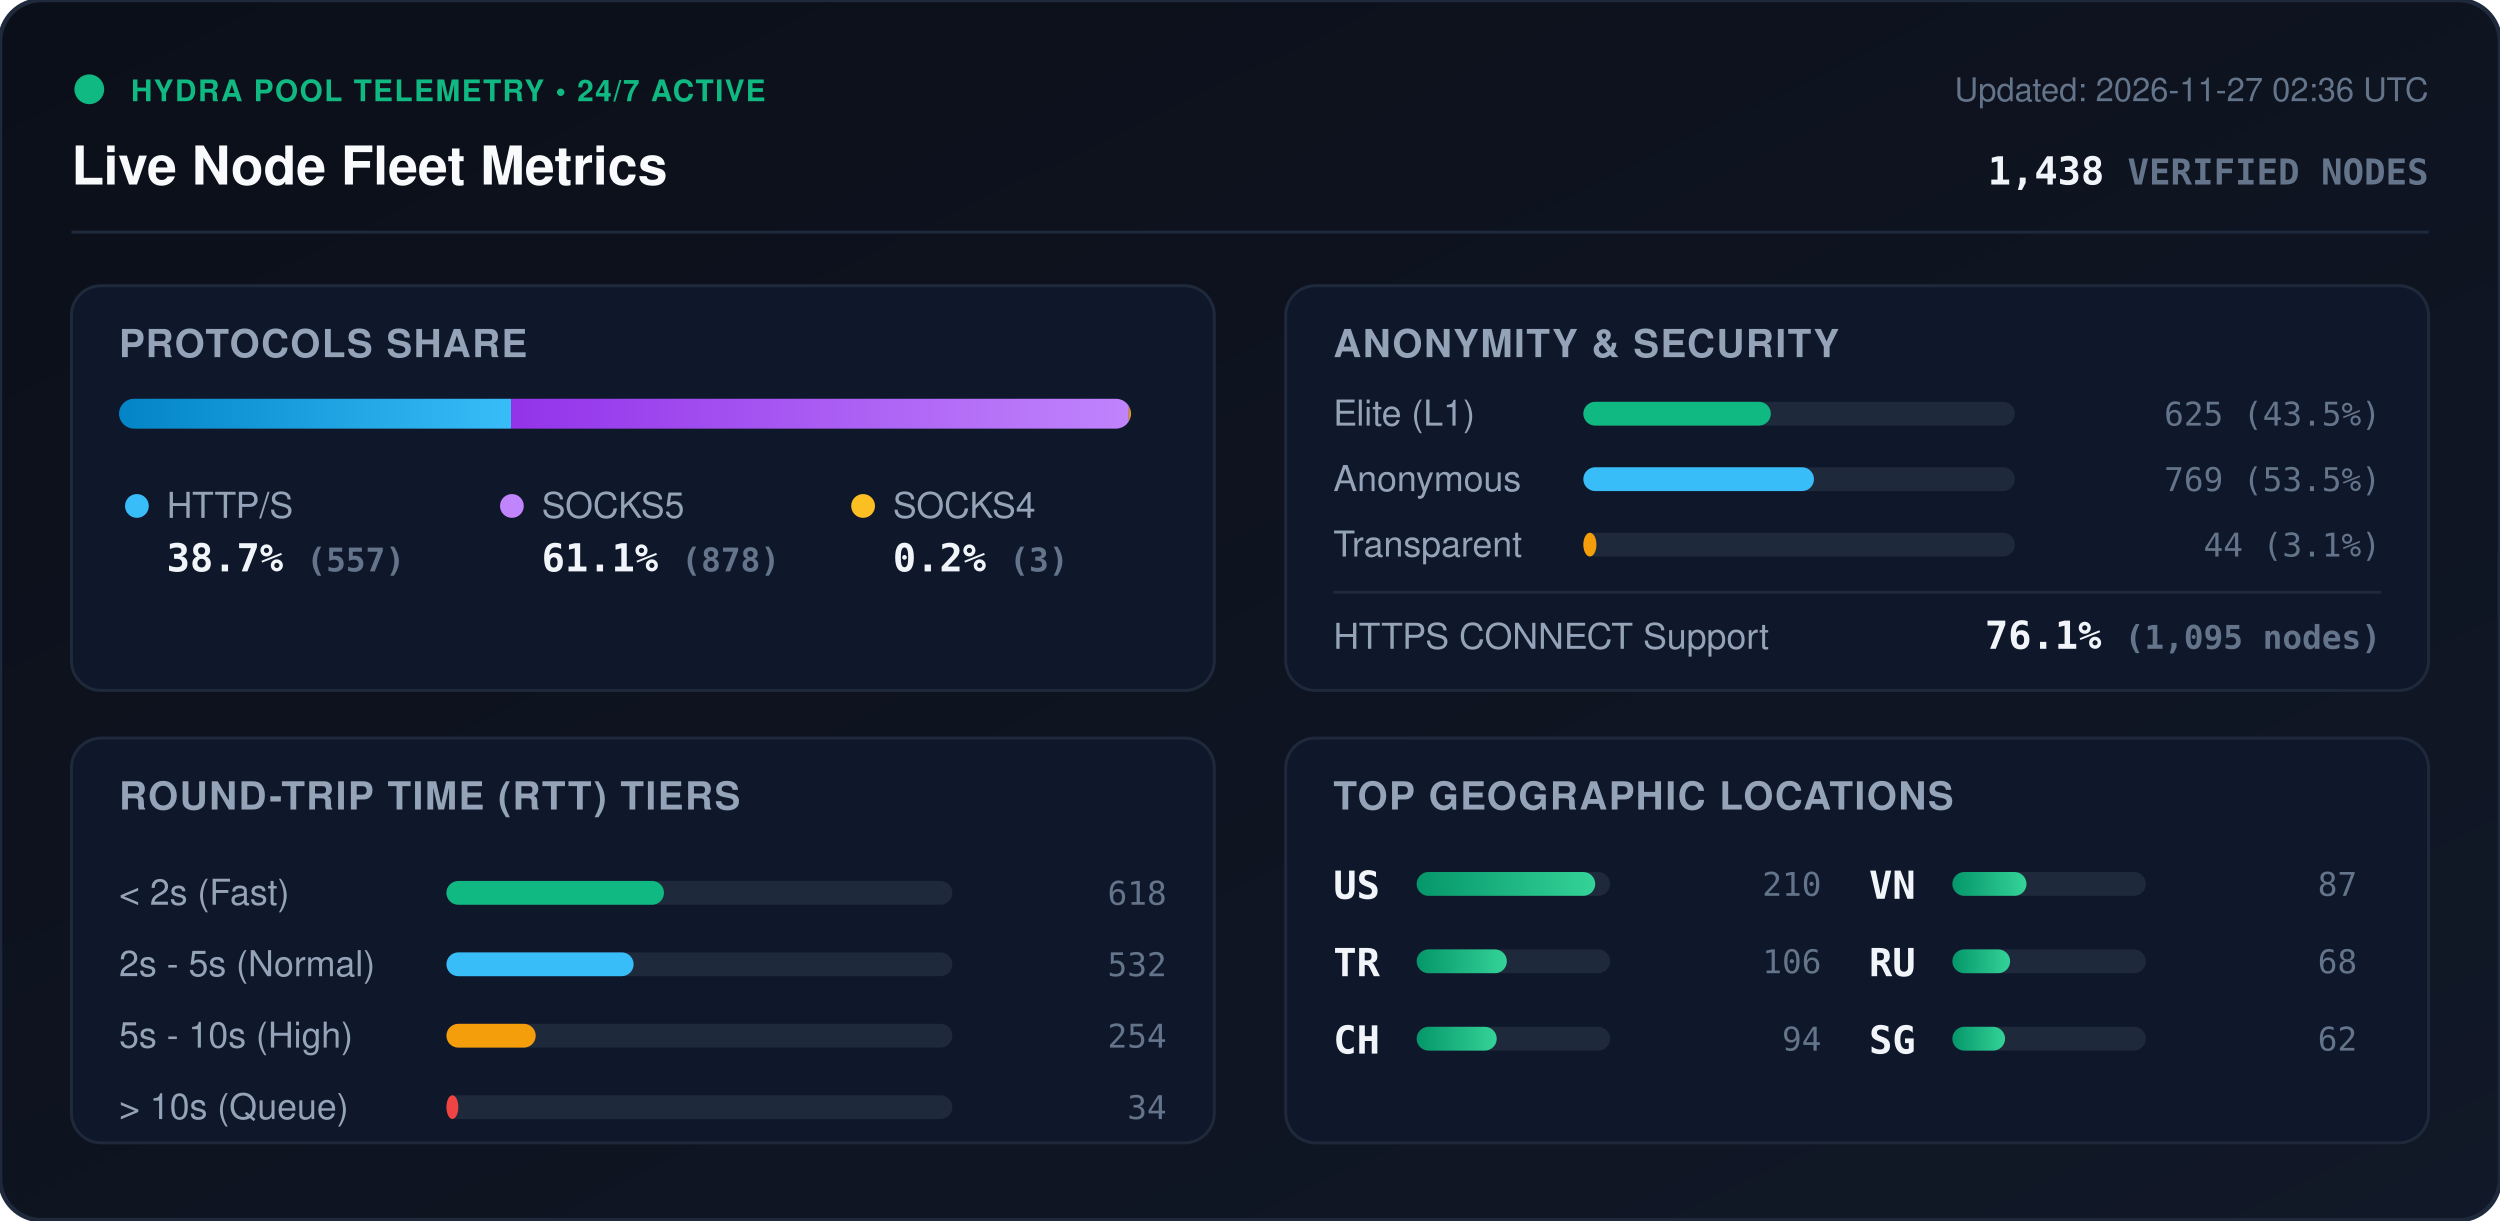
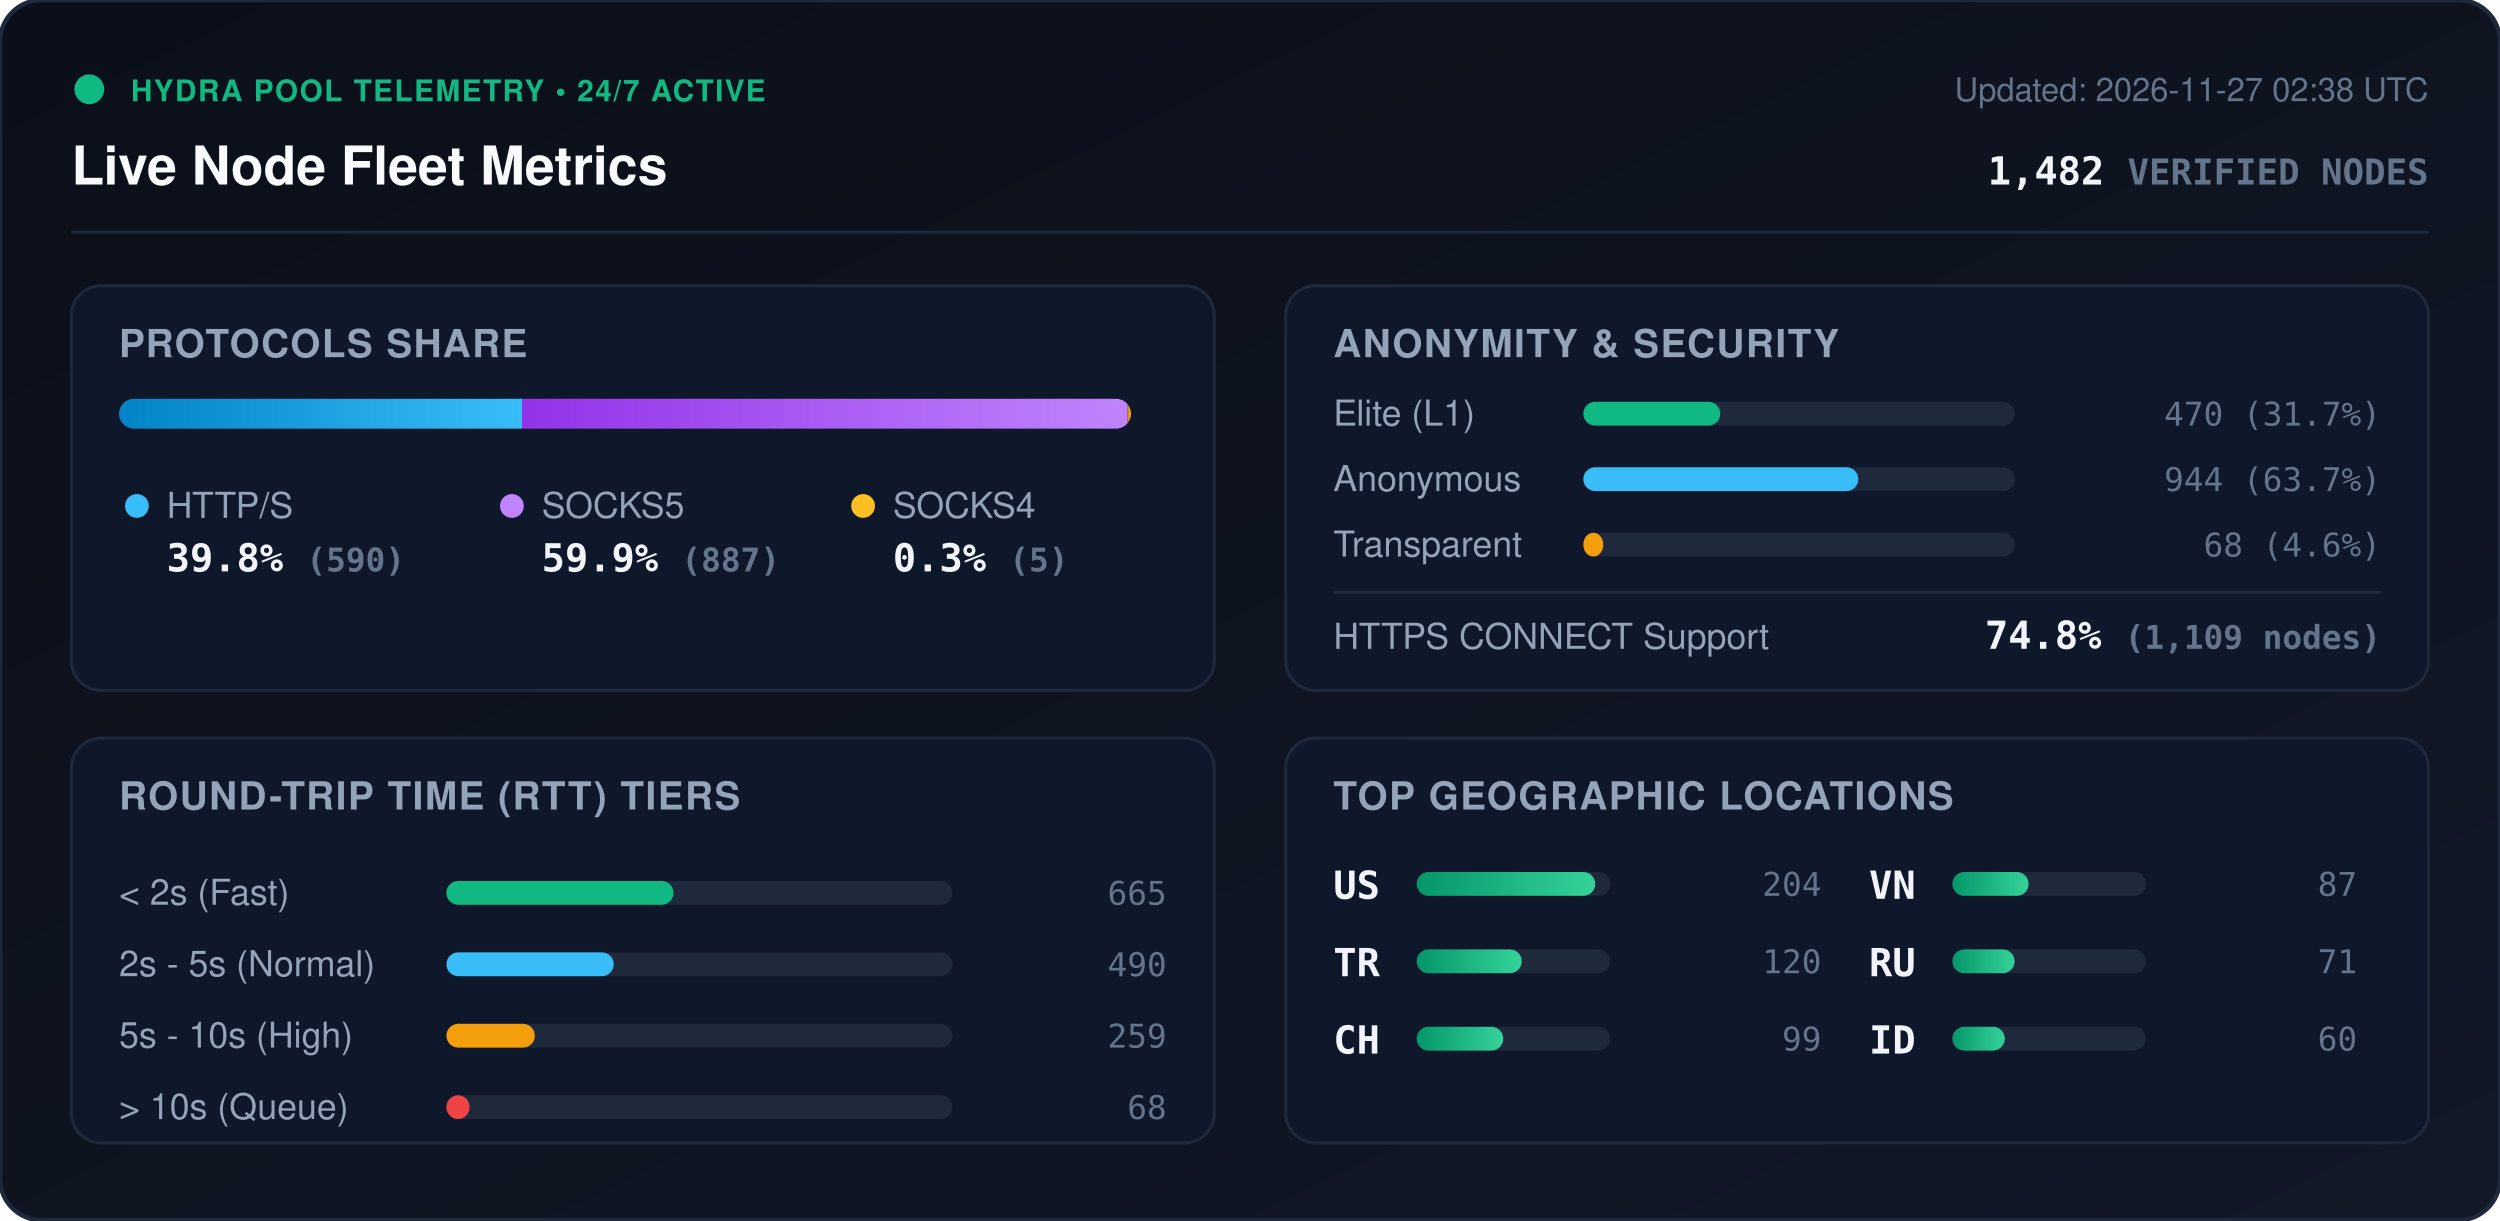
<svg xmlns="http://www.w3.org/2000/svg" viewBox="0 0 840 410" width="840" height="410" style="max-width: 100%; height: auto;">
  <defs>
    <linearGradient id="bg" x1="0%" y1="0%" x2="100%" y2="100%">
      <stop offset="0%" stop-color="#0b0f19" />
      <stop offset="100%" stop-color="#111827" />
    </linearGradient>
    <linearGradient id="bar-http" x1="0%" y1="0%" x2="100%" y2="0%">
      <stop offset="0%" stop-color="#0284c7" />
      <stop offset="100%" stop-color="#38bdf8" />
    </linearGradient>
    <linearGradient id="bar-socks5" x1="0%" y1="0%" x2="100%" y2="0%">
      <stop offset="0%" stop-color="#9333ea" />
      <stop offset="100%" stop-color="#c084fc" />
    </linearGradient>
    <linearGradient id="bar-socks4" x1="0%" y1="0%" x2="100%" y2="0%">
      <stop offset="0%" stop-color="#d97706" />
      <stop offset="100%" stop-color="#fbbf24" />
    </linearGradient>
    <linearGradient id="bar-green" x1="0%" y1="0%" x2="100%" y2="0%">
      <stop offset="0%" stop-color="#059669" />
      <stop offset="100%" stop-color="#34d399" />
    </linearGradient>
    <clipPath id="prog-track-clip">
      <rect width="340.0" height="10" rx="5" />
    </clipPath>
    <style>
      .title { font: 700 18px -apple-system, BlinkMacSystemFont, 'Segoe UI', Helvetica, Arial, sans-serif; fill: #f8fafc; }
      .sub { font: 500 11px -apple-system, BlinkMacSystemFont, 'Segoe UI', Helvetica, Arial, sans-serif; fill: #64748b; }
      .section-hdr { font: 600 13px -apple-system, BlinkMacSystemFont, 'Segoe UI', Helvetica, Arial, sans-serif; fill: #94a3b8; letter-spacing: 0.5px; }
      .metric-val { font: 700 13px -apple-system, BlinkMacSystemFont, 'Segoe UI', Helvetica, Arial, sans-serif; fill: #f1f5f9; }
      .metric-lbl { font: 500 12px -apple-system, BlinkMacSystemFont, 'Segoe UI', Helvetica, Arial, sans-serif; fill: #94a3b8; }
      .badge-txt { font: 700 10px -apple-system, BlinkMacSystemFont, 'Segoe UI', Helvetica, Arial, sans-serif; fill: #10b981; letter-spacing: 0.5px; }
      .mono { font-family: ui-monospace, SFMono-Regular, Menlo, Monaco, Consolas, monospace; }
      .pulse { animation: beacon 2s infinite ease-in-out; }
      @keyframes beacon { 0%, 100% { opacity: 1; } 50% { opacity: 0.35; } }
    </style>
  </defs>
  <rect width="840" height="410" rx="14" fill="url(#bg)" stroke="#1e293b" stroke-width="1.5" />
  <g transform="translate(24, 24)">
    <circle cx="6" cy="6" r="5" fill="#10b981" class="pulse" />
    <text x="20" y="10" class="badge-txt">HYDRA POOL TELEMETRY • 24/7 ACTIVE</text>
    <text x="0" y="38" class="title">Live Node Fleet Metrics</text>
-     <text x="792" y="10" text-anchor="end" class="sub">Updated: 2026-11-27 02:36 UTC</text>
-     <text x="792" y="38" text-anchor="end" class="metric-val mono" fill="#38bdf8">1,438 <tspan font-size="12" fill="#64748b">VERIFIED NODES</tspan>
+     <text x="792" y="10" text-anchor="end" class="sub">Updated: 2026-11-27 02:38 UTC</text>
+     <text x="792" y="38" text-anchor="end" class="metric-val mono" fill="#38bdf8">1,482 <tspan font-size="12" fill="#64748b">VERIFIED NODES</tspan>
    </text>
  </g>
  <line x1="24" y1="78" x2="816" y2="78" stroke="#1e293b" stroke-width="1" />
  <g transform="translate(24, 96)">
    <rect width="384" height="136" rx="10" fill="#0f172a" stroke="#1e293b" />
    <text x="16" y="24" class="section-hdr">PROTOCOLS SHARE</text>
    <g transform="translate(16, 38)">
      <rect width="340.0" height="10" rx="5" fill="#1e293b" />
      <g clip-path="url(#prog-track-clip)">
-         <rect x="0" width="131.7" height="10" fill="url(#bar-http)" />
-         <rect x="131.7" width="207.6" height="10" fill="url(#bar-socks5)" />
-         <rect x="339.3" width="0.7" height="10" fill="url(#bar-socks4)" />
+         <rect x="0" width="135.4" height="10" fill="url(#bar-http)" />
+         <rect x="135.4" width="203.5" height="10" fill="url(#bar-socks5)" />
+         <rect x="338.9" width="1.1" height="10" fill="url(#bar-socks4)" />
      </g>
    </g>
    <g transform="translate(16, 68)">
      <circle cx="6" cy="6" r="4" fill="#38bdf8" />
      <text x="16" y="10" class="metric-lbl">HTTP/S</text>
-       <text x="16" y="28" class="metric-val mono">38.7% <tspan font-size="11" fill="#64748b">(557)</tspan>
+       <text x="16" y="28" class="metric-val mono">39.8% <tspan font-size="11" fill="#64748b">(590)</tspan>
      </text>
      <circle cx="132" cy="6" r="4" fill="#c084fc" />
      <text x="142" y="10" class="metric-lbl">SOCKS5</text>
-       <text x="142" y="28" class="metric-val mono">61.1% <tspan font-size="11" fill="#64748b">(878)</tspan>
+       <text x="142" y="28" class="metric-val mono">59.9% <tspan font-size="11" fill="#64748b">(887)</tspan>
      </text>
      <circle cx="250" cy="6" r="4" fill="#fbbf24" />
      <text x="260" y="10" class="metric-lbl">SOCKS4</text>
-       <text x="260" y="28" class="metric-val mono">0.2% <tspan font-size="11" fill="#64748b">(3)</tspan>
+       <text x="260" y="28" class="metric-val mono">0.3% <tspan font-size="11" fill="#64748b">(5)</tspan>
      </text>
    </g>
  </g>
  <g transform="translate(432, 96)">
    <rect width="384" height="136" rx="10" fill="#0f172a" stroke="#1e293b" />
    <text x="16" y="24" class="section-hdr">ANONYMITY &amp; SECURITY</text>
    <text x="16" y="47" class="metric-lbl">Elite (L1)</text>
    <rect x="100" y="39" width="145.0" height="8" rx="4" fill="#1e293b" />
-     <rect x="100" y="39" width="63.0" height="8" rx="4" fill="#10b981" />
-     <text x="368" y="47" text-anchor="end" class="mono sub" fill="#e2e8f0">625 (43.5%)</text>
+     <rect x="100" y="39" width="46.0" height="8" rx="4" fill="#10b981" />
+     <text x="368" y="47" text-anchor="end" class="mono sub" fill="#e2e8f0">470 (31.7%)</text>
    <text x="16" y="69" class="metric-lbl">Anonymous</text>
    <rect x="100" y="61" width="145.0" height="8" rx="4" fill="#1e293b" />
-     <rect x="100" y="61" width="77.5" height="8" rx="4" fill="#38bdf8" />
-     <text x="368" y="69" text-anchor="end" class="mono sub" fill="#e2e8f0">769 (53.5%)</text>
+     <rect x="100" y="61" width="92.4" height="8" rx="4" fill="#38bdf8" />
+     <text x="368" y="69" text-anchor="end" class="mono sub" fill="#e2e8f0">944 (63.7%)</text>
    <text x="16" y="91" class="metric-lbl">Transparent</text>
    <rect x="100" y="83" width="145.0" height="8" rx="4" fill="#1e293b" />
-     <rect x="100" y="83" width="4.4" height="8" rx="4" fill="#f59e0b" />
-     <text x="368" y="91" text-anchor="end" class="mono sub" fill="#e2e8f0">44 (3.1%)</text>
+     <rect x="100" y="83" width="6.7" height="8" rx="4" fill="#f59e0b" />
+     <text x="368" y="91" text-anchor="end" class="mono sub" fill="#e2e8f0">68 (4.6%)</text>
    <line x1="16" y1="103" x2="368" y2="103" stroke="#1e293b" stroke-width="1" />
    <text x="16" y="122" class="metric-lbl">HTTPS CONNECT Support</text>
-     <text x="368" y="122" text-anchor="end" class="metric-val mono" fill="#34d399">76.1% <tspan font-size="11" fill="#64748b">(1,095 nodes)</tspan>
+     <text x="368" y="122" text-anchor="end" class="metric-val mono" fill="#34d399">74.8% <tspan font-size="11" fill="#64748b">(1,109 nodes)</tspan>
    </text>
  </g>
  <g transform="translate(24, 248)">
    <rect width="384" height="136" rx="10" fill="#0f172a" stroke="#1e293b" />
    <text x="16" y="24" class="section-hdr">ROUND-TRIP TIME (RTT) TIERS</text>
    <g transform="translate(16, 42)">
      <text x="0" y="14" class="metric-lbl">&lt; 2s (Fast)</text>
      <rect x="110" y="6" width="170" height="8" rx="4" fill="#1e293b" />
-       <rect x="110" y="6" width="73.1" height="8" rx="4" fill="#10b981" />
-       <text x="352" y="14" text-anchor="end" class="mono sub">618</text>
+       <rect x="110" y="6" width="76.3" height="8" rx="4" fill="#10b981" />
+       <text x="352" y="14" text-anchor="end" class="mono sub">665</text>
      <text x="0" y="38" class="metric-lbl">2s - 5s (Normal)</text>
      <rect x="110" y="30" width="170" height="8" rx="4" fill="#1e293b" />
-       <rect x="110" y="30" width="62.9" height="8" rx="4" fill="#38bdf8" />
-       <text x="352" y="38" text-anchor="end" class="mono sub">532</text>
+       <rect x="110" y="30" width="56.2" height="8" rx="4" fill="#38bdf8" />
+       <text x="352" y="38" text-anchor="end" class="mono sub">490</text>
      <text x="0" y="62" class="metric-lbl">5s - 10s (High)</text>
      <rect x="110" y="54" width="170" height="8" rx="4" fill="#1e293b" />
-       <rect x="110" y="54" width="30.0" height="8" rx="4" fill="#f59e0b" />
-       <text x="352" y="62" text-anchor="end" class="mono sub">254</text>
+       <rect x="110" y="54" width="29.7" height="8" rx="4" fill="#f59e0b" />
+       <text x="352" y="62" text-anchor="end" class="mono sub">259</text>
      <text x="0" y="86" class="metric-lbl">&gt; 10s (Queue)</text>
      <rect x="110" y="78" width="170" height="8" rx="4" fill="#1e293b" />
-       <rect x="110" y="78" width="4.0" height="8" rx="4" fill="#ef4444" />
-       <text x="352" y="86" text-anchor="end" class="mono sub">34</text>
+       <rect x="110" y="78" width="7.8" height="8" rx="4" fill="#ef4444" />
+       <text x="352" y="86" text-anchor="end" class="mono sub">68</text>
    </g>
  </g>
  <g transform="translate(432, 248)">
    <rect width="384" height="136" rx="10" fill="#0f172a" stroke="#1e293b" />
    <text x="16" y="24" class="section-hdr">TOP GEOGRAPHIC LOCATIONS</text>
    <g transform="translate(16, 42)">
      <g transform="translate(0, 0)">
        <text x="0" y="12" class="mono metric-val" font-size="12">US</text>
        <rect x="28" y="3" width="65" height="8" rx="4" fill="#1e293b" />
        <rect x="28" y="3" width="60.0" height="8" rx="4" fill="url(#bar-green)" />
-         <text x="164" y="11" text-anchor="end" class="mono sub">210</text>
+         <text x="164" y="11" text-anchor="end" class="mono sub">204</text>
      </g>
      <g transform="translate(0, 26)">
        <text x="0" y="12" class="mono metric-val" font-size="12">TR</text>
        <rect x="28" y="3" width="65" height="8" rx="4" fill="#1e293b" />
-         <rect x="28" y="3" width="30.3" height="8" rx="4" fill="url(#bar-green)" />
-         <text x="164" y="11" text-anchor="end" class="mono sub">106</text>
+         <rect x="28" y="3" width="35.3" height="8" rx="4" fill="url(#bar-green)" />
+         <text x="164" y="11" text-anchor="end" class="mono sub">120</text>
      </g>
      <g transform="translate(0, 52)">
        <text x="0" y="12" class="mono metric-val" font-size="12">CH</text>
        <rect x="28" y="3" width="65" height="8" rx="4" fill="#1e293b" />
-         <rect x="28" y="3" width="26.9" height="8" rx="4" fill="url(#bar-green)" />
-         <text x="164" y="11" text-anchor="end" class="mono sub">94</text>
+         <rect x="28" y="3" width="29.1" height="8" rx="4" fill="url(#bar-green)" />
+         <text x="164" y="11" text-anchor="end" class="mono sub">99</text>
      </g>
      <g transform="translate(180, 0)">
        <text x="0" y="12" class="mono metric-val" font-size="12">VN</text>
        <rect x="28" y="3" width="65" height="8" rx="4" fill="#1e293b" />
-         <rect x="28" y="3" width="24.9" height="8" rx="4" fill="url(#bar-green)" />
+         <rect x="28" y="3" width="25.6" height="8" rx="4" fill="url(#bar-green)" />
        <text x="164" y="11" text-anchor="end" class="mono sub">87</text>
      </g>
      <g transform="translate(180, 26)">
        <text x="0" y="12" class="mono metric-val" font-size="12">RU</text>
        <rect x="28" y="3" width="65" height="8" rx="4" fill="#1e293b" />
-         <rect x="28" y="3" width="19.4" height="8" rx="4" fill="url(#bar-green)" />
-         <text x="164" y="11" text-anchor="end" class="mono sub">68</text>
+         <rect x="28" y="3" width="20.9" height="8" rx="4" fill="url(#bar-green)" />
+         <text x="164" y="11" text-anchor="end" class="mono sub">71</text>
      </g>
      <g transform="translate(180, 52)">
-         <text x="0" y="12" class="mono metric-val" font-size="12">SG</text>
+         <text x="0" y="12" class="mono metric-val" font-size="12">ID</text>
        <rect x="28" y="3" width="65" height="8" rx="4" fill="#1e293b" />
-         <rect x="28" y="3" width="17.7" height="8" rx="4" fill="url(#bar-green)" />
-         <text x="164" y="11" text-anchor="end" class="mono sub">62</text>
+         <rect x="28" y="3" width="17.6" height="8" rx="4" fill="url(#bar-green)" />
+         <text x="164" y="11" text-anchor="end" class="mono sub">60</text>
      </g>
    </g>
  </g>
</svg>
